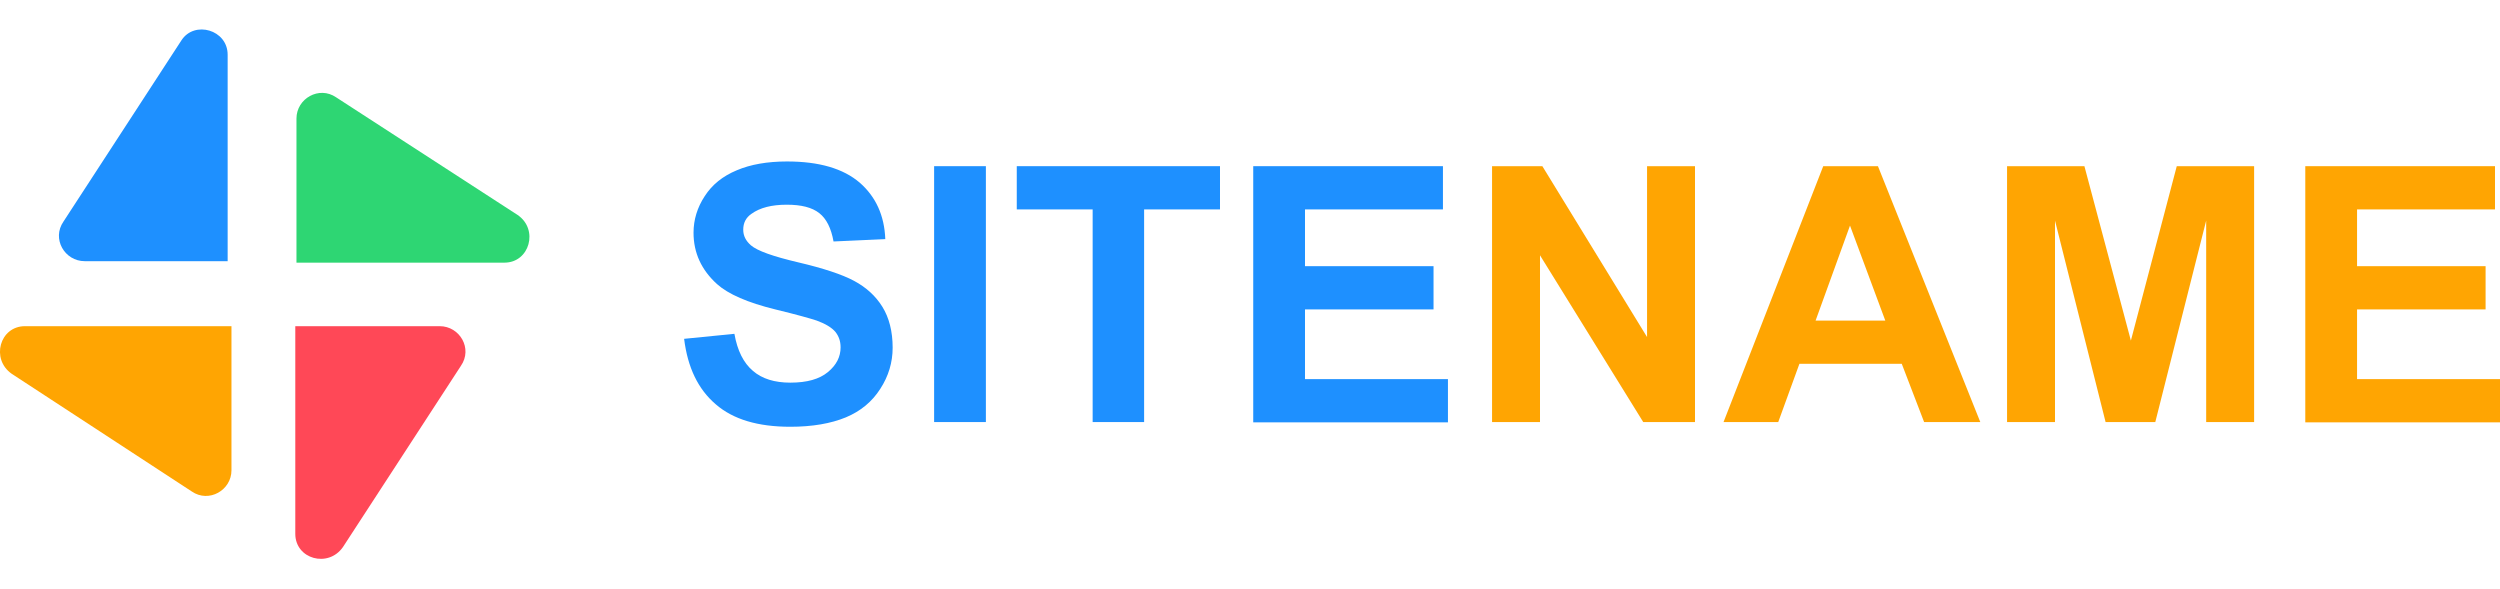
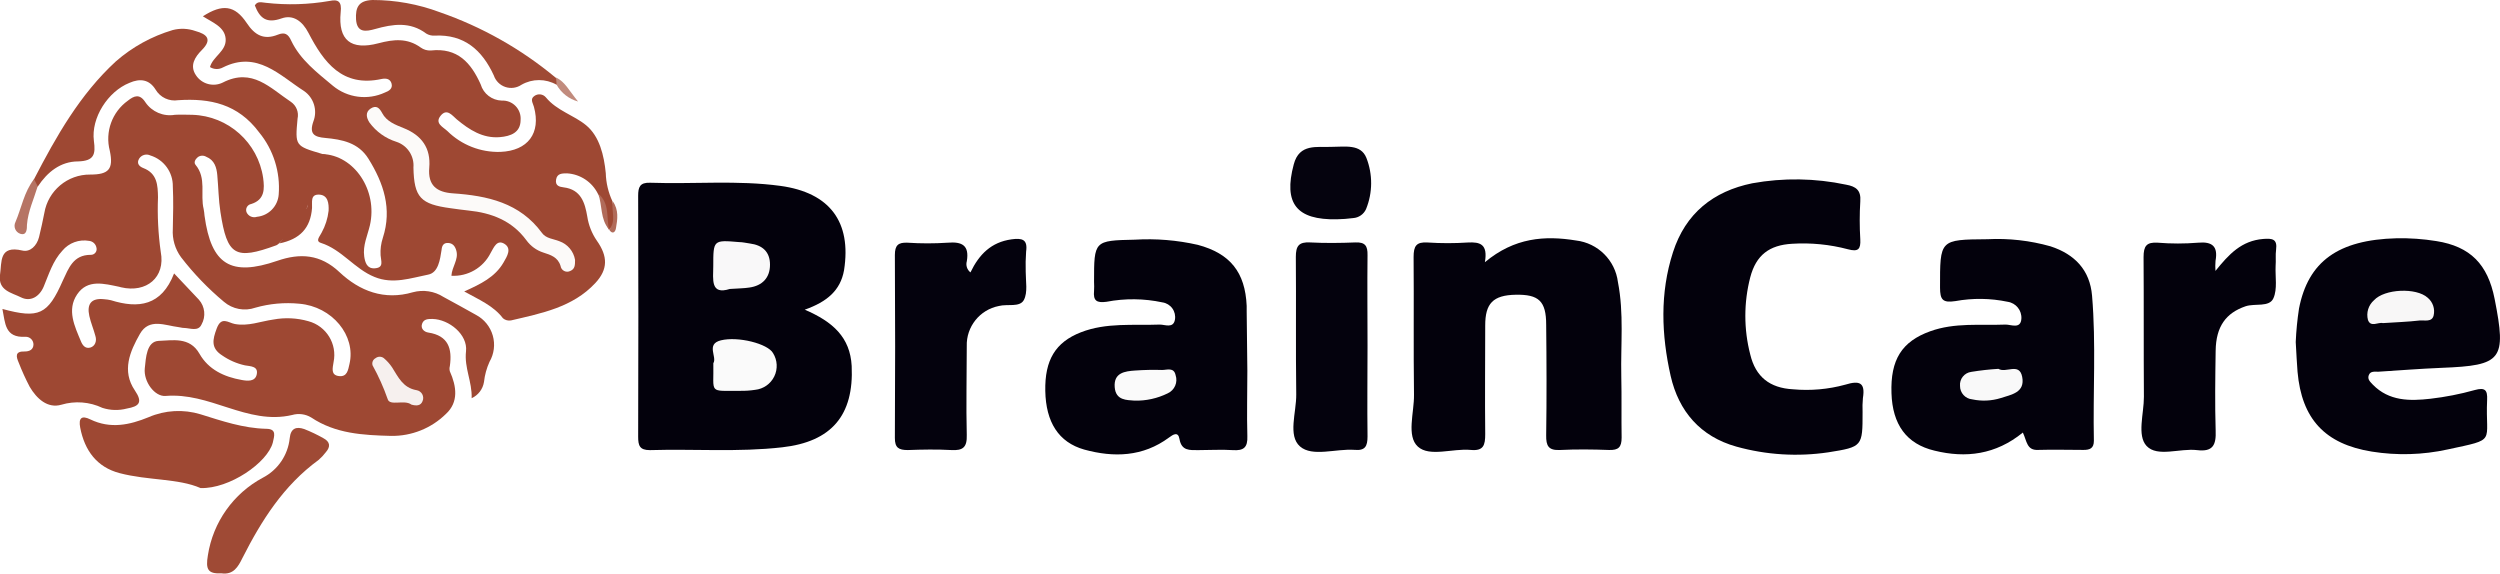
- <svg xmlns="http://www.w3.org/2000/svg" version="1.1" id="图层_1" x="0px" y="0px" viewBox="0 0 850 200" style="enable-background:new 0 0 850 200;" xml:space="preserve">
-   <style type="text/css">
- 	.st0{fill:#1E90FF;}
- 	.st1{fill:#2ED673;}
- 	.st2{fill:#FF4857;}
- 	.st3{fill:#FFA502;}
- </style>
-   <g>
-     <path class="st0" d="M77.4,18.6v70.2H28.8c-6.8,0-11.3-7.6-7.2-13.5l40.1-61.6C66.1,6.9,77.4,10.1,77.4,18.6z" />
-     <path class="st1" d="M171.5,89.3h-70.7v-49c0-6.8,7.7-11.2,13.5-7.2l61.7,40C183.2,78,180.1,89.3,171.5,89.3z" />
-     <path class="st2" d="M100.4,181.5v-70.6h49.1c6.8,0,11.3,7.6,7.2,13.5L116.6,186C111.6,193.2,100.4,190.1,100.4,181.5L100.4,181.5z   " />
-     <path class="st3" d="M8.5,110.9h70.2v49c0,6.8-7.7,11.2-13.5,7.2L4,127.1C-3.2,122.1-0.1,110.9,8.5,110.9z" />
-   </g>
-   <g>
-     <path class="st0" d="M232.6,115.2l17.1-1.7c1,5.7,3.1,9.9,6.3,12.6c3.1,2.7,7.4,4,12.7,4c5.7,0,9.9-1.2,12.8-3.6   c2.9-2.4,4.3-5.2,4.3-8.4c0-2.1-0.6-3.8-1.8-5.3c-1.2-1.4-3.3-2.7-6.3-3.8c-2.1-0.7-6.7-2-14.1-3.8c-9.4-2.3-16-5.2-19.8-8.6   c-5.3-4.8-8-10.6-8-17.5c0-4.4,1.3-8.6,3.8-12.4c2.5-3.9,6.1-6.8,10.9-8.8c4.7-2,10.4-3,17.1-3c10.9,0,19.1,2.4,24.7,7.2   c5.5,4.8,8.4,11.2,8.7,19.2l-17.6,0.8c-0.8-4.5-2.4-7.7-4.8-9.6c-2.5-2-6.2-2.9-11.1-2.9c-5.1,0-9.1,1-12,3.1   c-1.9,1.3-2.8,3.1-2.8,5.4c0,2.1,0.9,3.8,2.6,5.3c2.2,1.9,7.6,3.8,16.1,5.8c8.5,2,14.9,4.1,19,6.3c4.1,2.2,7.3,5.1,9.6,8.8   s3.5,8.4,3.5,13.9c0,5-1.4,9.7-4.2,14c-2.8,4.4-6.7,7.6-11.7,9.7c-5.1,2.1-11.4,3.2-18.9,3.2c-11,0-19.4-2.5-25.3-7.6   C237.3,132.3,233.8,124.9,232.6,115.2z" />
-     <path class="st0" d="M317.6,143.5v-87h17.6v87H317.6z" />
-     <path class="st0" d="M371.5,143.5V71.2h-25.8V56.5h69.1v14.7H389v72.3H371.5z" />
-     <path class="st0" d="M426.1,143.5v-87h64.5v14.7h-46.9v19.3h43.7v14.7h-43.7v23.7h48.6v14.7H426.1z" />
-     <path class="st3" d="M507.3,143.5v-87h17.1l35.6,58.1V56.5h16.3v87h-17.6l-35.1-56.7v56.7H507.3z" />
-     <path class="st3" d="M673.3,143.5h-19.1l-7.6-19.8h-34.8l-7.2,19.8h-18.6l33.9-87h18.6L673.3,143.5z M641,109l-12-32.3L617.3,109   H641z" />
-     <path class="st3" d="M682.4,143.5v-87h26.3l15.8,59.3l15.6-59.3h26.3v87h-16.3V75l-17.3,68.5h-16.9L698.7,75v68.5H682.4z" />
-     <path class="st3" d="M783.8,143.5v-87h64.5v14.7h-46.9v19.3h43.7v14.7h-43.7v23.7H850v14.7H783.8z" />
+ <svg xmlns="http://www.w3.org/2000/svg" viewBox="0 0 372.79 85.53">
+   <defs>
+     <style>.cls-1{fill:#9e4833;}.cls-2{fill:#03010c;}.cls-3{fill:#04020d;}.cls-4{fill:#9f4a35;}.cls-5{fill:#05030e;}.cls-6{fill:#b67464;}.cls-7{fill:#c18b7d;}.cls-8{fill:#b16b5a;}.cls-9{fill:#f6f0ee;}.cls-10{fill:#fcfaf9;}.cls-11{fill:#fafafa;}.cls-12{fill:#f9f8f9;}.cls-13{fill:#f8f7f7;}.cls-14{fill:#f9f9f9;}</style>
+   </defs>
+   <g id="图层_2" data-name="图层 2">
+     <g id="图层_1-2" data-name="图层 1">
+       <path class="cls-1" d="M5.08,26.71C8.39,20.33,11.9,14.1,17.28,9.15a22.72,22.72,0,0,1,8.48-4.67,5.77,5.77,0,0,1,3.39.15c1.67.46,2.57,1.21.94,2.84-1,1-1.86,2.3-.87,3.75a3.13,3.13,0,0,0,4,1.09c4.39-2.26,7.08.84,10.15,2.87a2.41,2.41,0,0,1,1,2.52C44,21.76,44,21.76,48,22.94c3.72.77,4.23,4.52,6.25,6.85C55.34,31,53.68,35,52.11,35.7c-1,.5-1.73.17-2-.91-.32-1.45-1-2.86-.77-4.37.31-1.72-.66-2.26-2-2.3s-1.12,1.09-1.32,2c-.58,2.62-2.56,4.34-4.38,6.14a1.58,1.58,0,0,1-.42.31c-6.15,2.25-7.35,1.57-8.35-4.95-.28-1.82-.3-3.68-.47-5.52C32.3,25,32,23.87,30.74,23.37a1.14,1.14,0,0,0-1.24.06c-.37.3-.65.79-.34,1.15,1.67,2,.67,4.43,1.21,6.6a9.12,9.12,0,0,1,.13,1c1,7.3,3.92,9.09,10.85,6.71,3.39-1.17,6.42-1,9.27,1.69,3,2.82,6.67,4.25,10.94,3a5.71,5.71,0,0,1,4.57.7c1.62.9,3.26,1.76,4.86,2.68a5.05,5.05,0,0,1,2,7,9.91,9.91,0,0,0-.82,3,3.22,3.22,0,0,1-1.84,2.42c.09-2.47-1.12-4.51-.84-7s-2.52-4.76-5-4.82c-.66,0-1.3,0-1.55.72s.31,1.22.93,1.31c3,.46,3.58,2.41,3.21,5a1.47,1.47,0,0,0,0,.78c1,2.24,1.34,4.59-.59,6.36A11.41,11.41,0,0,1,58.31,65c-4.17-.11-8.28-.32-11.91-2.75a3.57,3.57,0,0,0-2.83-.37c-3.35.79-6.46-.09-9.59-1.1s-6-2-9.29-1.74c-1.6.14-3.31-2.11-3.1-4.12.17-1.6.27-4,2.07-4.09,2-.05,4.61-.67,6.08,1.91,1.35,2.38,3.69,3.46,6.3,3.92.86.16,2,.27,2.24-.81.28-1.26-.92-1.22-1.76-1.37A9.56,9.56,0,0,1,33.13,53c-1.73-1.1-1.42-2.38-.82-4C33,47.12,34,48.11,35,48.31c2,.38,3.84-.39,5.75-.66A11.4,11.4,0,0,1,46,47.9,5.21,5.21,0,0,1,49.74,54c-.14.91-.44,1.93.8,2.08s1.37-.93,1.57-1.79c1-4.25-2.58-8.58-7.47-9a17.65,17.65,0,0,0-6.56.59A4.78,4.78,0,0,1,33.39,45,42.37,42.37,0,0,1,27,38.36a6.41,6.41,0,0,1-1.23-4.23c.05-2.12.1-4.24,0-6.34a4.75,4.75,0,0,0-3.35-4.61,1.31,1.31,0,0,0-1.65.44c-.47.73,0,1.21.6,1.44,2.08.8,2.16,2.55,2.19,4.36a45.48,45.48,0,0,0,.41,8.14c.73,3.8-2.13,6.17-5.92,5.28l-.25-.07c-2.26-.46-4.74-1.19-6.3,1.13s-.37,4.75.57,7c.24.6.66,1.13,1.39.93s1-1,.77-1.71c-.26-1-.69-2-.91-3-.4-1.8.3-2.72,2.23-2.5a5.92,5.92,0,0,1,1,.15c4.1,1.28,7.54.84,9.41-4,1.41,1.49,2.56,2.7,3.7,3.92a3.2,3.2,0,0,1,.39,3.7c-.49,1.09-1.71.53-2.63.51-.27,0-.53-.09-.79-.12-2-.24-4.39-1.4-5.76,1-1.49,2.61-2.75,5.52-.76,8.44,1.24,1.82.61,2.38-1.19,2.7a6.47,6.47,0,0,1-3.65-.1,8.58,8.58,0,0,0-6.12-.47c-2.05.6-3.68-.9-4.72-2.67A35.37,35.37,0,0,1,2.8,54.1c-.4-.92-.61-1.74.89-1.69.68,0,1.26-.25,1.3-1a1.15,1.15,0,0,0-1.2-1.19c-3.11.18-3-2.07-3.43-4.15,5.45,1.48,6.77.85,9-4.21C10.24,40,10.91,38,13.52,38a.85.85,0,0,0,.86-1.08,1.24,1.24,0,0,0-1.08-1,4.24,4.24,0,0,0-4,1.46c-1.43,1.54-2,3.48-2.78,5.35-.65,1.54-2,2.31-3.39,1.61S-.31,43.34,0,41c.29-1.93-.2-4.47,3.34-3.64,1.15.27,2.15-.7,2.48-2s.54-2.4.79-3.6a6.87,6.87,0,0,1,6.85-5.73c2.74,0,3.5-.79,2.91-3.56a7,7,0,0,1,2.7-7.46c.92-.73,1.76-1.08,2.61.24a4.41,4.41,0,0,0,4.39,1.87c.88-.06,1.76,0,2.64,0a11,11,0,0,1,10.53,9.42c.21,1.59.27,3.24-1.78,3.88a.91.91,0,0,0-.7,1.22,1.26,1.26,0,0,0,1.55.69A3.61,3.61,0,0,0,41.56,29a13,13,0,0,0-2.91-9.25c-3.18-4.26-7.31-5.12-12.08-4.81a3.3,3.3,0,0,1-3.37-1.58c-.95-1.53-2.32-1.7-3.91-1C16.1,13.64,13.56,17.57,14,21c.27,2,.06,3-2.36,3.07-2.6,0-4.58,1.58-6,3.74C4.72,27.79,4.73,27.34,5.08,26.71Z" />
+       <path class="cls-1" d="M41.65,36.3c1.44-1.58,1.49-4.16,3.86-5.11.67-.27.11-1.1,0-1.67-.2-.82-.2-1.72.71-2,1.42-.5,2.77.15,4,.79.76.41.23,1.09-.13,1.78-1,1.95,1,3.45,1,5.34,0,.42,2.09-1.33,2.43-2.47.62-2.07-.23-3.53-1.44-5.07-1.09-1.38-.84-4-3.63-3.77-.11,0-.27-.75-.41-1.15,4.78.14,8.31,5.42,7.12,10.62-.36,1.54-1.08,3-.85,4.65.13.89.41,1.84,1.56,1.77,1.42-.09.94-1.07.88-1.95a7,7,0,0,1,.34-2.6c1.4-4.32.12-8.14-2.15-11.79C53.44,21.26,51,20.8,48.5,20.57c-1.65-.14-2.42-.6-1.77-2.46a3.83,3.83,0,0,0-1.38-4.53c-3.64-2.32-7-6.09-12.12-3.52A1.9,1.9,0,0,1,31.31,10c.43-1.58,2.46-2.37,2.34-4.19s-2-2.47-3.4-3.38C33.16.56,35,.76,36.79,3.43,38,5.26,39.36,6,41.43,5.17c1-.4,1.53-.14,2,.91,1.36,2.86,3.88,4.76,6.22,6.72a7.33,7.33,0,0,0,7.74,1c.59-.22,1.2-.57,1-1.33s-.88-.82-1.5-.69C51.05,13.05,48.28,9.3,46,4.91c-.91-1.77-2.3-2.77-4-2.17-2.25.8-3.25,0-4-1.93.4-.72,1.1-.42,1.64-.39A33.49,33.49,0,0,0,49.15.14C50.4-.13,51,.2,50.8,1.83,50.39,6,52.33,7.54,56.44,6.45c2.25-.59,4.3-.81,6.3.64a2.34,2.34,0,0,0,1.5.44c4-.45,6,1.84,7.44,5.06A3.37,3.37,0,0,0,74.82,15a2.68,2.68,0,0,1,2.81,2.88c0,1.9-1.48,2.43-3.09,2.57C72,20.66,70,19.37,68.11,17.8c-.7-.6-1.47-1.69-2.4-.55s.35,1.68,1,2.29a10.78,10.78,0,0,0,7.91,3.11c4.1-.17,6.07-2.79,5-6.71-.15-.58-.63-1.17.08-1.64a1.27,1.27,0,0,1,1.7.22c1.64,2,4.18,2.65,6,4.16,2,1.65,2.67,4.49,2.93,7.13a10.67,10.67,0,0,0,1,4.22c.13,1.45,1.19,3-.55,4.21l0,0c-.85-1.68-.38-3.75-1.61-5.32a5.51,5.51,0,0,0-4.61-3.07c-.74,0-1.49,0-1.64.93s.5,1.08,1.14,1.16c2.58.32,3.16,2.3,3.51,4.33A8.62,8.62,0,0,0,89,35.89c1.65,2.34,1.68,4.28-.24,6.33-3.37,3.61-8,4.49-12.56,5.56A1.45,1.45,0,0,1,75,47.46c-1.43-1.88-3.57-2.77-5.78-4,2.46-1.1,4.6-2.14,5.86-4.31.54-.93,1.27-2.09.14-2.79s-1.59.56-2.08,1.4a6.15,6.15,0,0,1-5.83,3.36c.1-1.38,1.08-2.4.75-3.69-.17-.67-.51-1.15-1.21-1.2s-.95.4-1,1c-.23,1.5-.49,3.43-2,3.72-2.6.51-5.24,1.48-8,.35-3-1.21-4.86-4.08-8-5.08-.88-.28-.13-1,.11-1.53A8.8,8.8,0,0,0,49,31.43c.05-1.09-.08-2.36-1.42-2.41s-1,1.13-1.05,2C46.3,34,44.75,35.67,41.65,36.3Z" />
+       <path class="cls-2" d="M120,46.18c4.21,1.8,6.77,4.13,7,8.4.34,7.35-3,11.29-10.36,12.12-6.57.75-13.15.22-19.73.42-1.52,0-1.75-.66-1.75-2q.06-18,0-35.92c0-1.31.26-2,1.77-1.95,6.48.23,13-.41,19.45.47,7.32,1,10.62,5.34,9.48,12.58C125.32,43.31,123.33,45,120,46.18Z" />
+       <path class="cls-2" d="M221.42,39.1c4.42-3.68,8.92-4,13.59-3.24a7.14,7.14,0,0,1,6.25,6.21c.91,4.65.4,9.34.5,14,.07,3.06,0,6.12.05,9.18,0,1.44-.47,1.89-1.87,1.85-2.43-.09-4.87-.12-7.3,0-1.73.09-2.11-.6-2.08-2.2.08-5.49.06-11,0-16.48,0-3.54-1.12-4.53-4.53-4.47s-4.56,1.31-4.56,4.57c0,5.4-.06,10.81,0,16.21,0,1.65-.24,2.55-2.18,2.36-2.68-.25-6.12,1.09-7.86-.49s-.54-5.09-.58-7.74c-.09-6.85,0-13.69-.06-20.54,0-1.64.4-2.27,2.1-2.16a45.44,45.44,0,0,0,6,0C220.66,36.07,221.9,36.36,221.42,39.1Z" />
+       <path class="cls-2" d="M277.74,61.45c0,5.12,0,5.19-5.12,6a33,33,0,0,1-13.69-.85c-5.38-1.5-8.61-5.27-9.81-10.55-1.38-6.13-1.62-12.34.35-18.44,1.86-5.79,6-9.09,11.82-10.28a36.3,36.3,0,0,1,14,.21c1.44.26,2.24.81,2.11,2.48a46.8,46.8,0,0,0,0,5.68c.07,1.45-.29,1.89-1.84,1.47a26.16,26.16,0,0,0-8.32-.82c-3.41.19-5.38,1.69-6.25,5a23,23,0,0,0,0,11.51c.8,3.33,2.9,5,6.38,5.19a21.93,21.93,0,0,0,7.79-.69c2.17-.67,3-.28,2.63,2A15.7,15.7,0,0,0,277.74,61.45Z" />
+       <path class="cls-2" d="M342.33,51a46.44,46.44,0,0,1,.49-5c1.37-7,5.82-10.24,14.54-10.47a32.92,32.92,0,0,1,5.94.42c5.07.8,7.67,3.46,8.69,8.63,1.79,9.08,1.12,9.92-7.9,10.27-3.16.13-6.31.38-9.46.58-.52,0-1.18-.12-1.41.52s.24,1,.61,1.41c2.42,2.47,5.51,2.45,8.58,2.1a42.57,42.57,0,0,0,6.62-1.3c1.53-.42,1.91,0,1.84,1.46-.3,6.5,1.59,5.79-5.89,7.4a30.31,30.31,0,0,1-11.31.32c-7-1.13-10.45-4.88-11.07-11.9C342.49,54.19,342.45,52.93,342.33,51Z" />
+       <path class="cls-2" d="M301.64,64.5c-4.05,3.3-8.5,3.85-13.17,2.7-4.21-1-6.27-3.92-6.42-8.56-.17-5,1.53-7.71,5.77-9.24,3.67-1.33,7.49-.85,11.26-1,.82,0,2.23.7,2.34-.86A2.4,2.4,0,0,0,299.37,45a20.28,20.28,0,0,0-7.8-.1c-1.9.29-2.27-.22-2.28-2,0-7.18-.1-7.17,7.09-7.23a29.15,29.15,0,0,1,9.38,1.06c3.62,1.18,5.88,3.54,6.2,7.37.61,7.2.12,14.42.27,21.63,0,1.13-.6,1.36-1.54,1.36-2.25,0-4.51-.07-6.77,0C302.21,67.18,302.25,65.79,301.64,64.5Z" />
+       <path class="cls-2" d="M186,55.29c0,3.24-.09,6.49,0,9.73.07,1.71-.55,2.21-2.17,2.1s-3.43,0-5.14,0c-1.29,0-2.5.13-2.81-1.65-.2-1.18-.95-.68-1.57-.22-3.88,2.87-8.22,3-12.63,1.79-3.85-1.09-5.72-4.11-5.81-8.74s1.52-7.27,5.31-8.75,7.82-1,11.77-1.15c.78,0,2,.6,2.25-.72a2.22,2.22,0,0,0-1.86-2.59A21,21,0,0,0,165,45c-1.48.2-2-.16-1.86-1.62a12.13,12.13,0,0,0,0-1.35c0-6.14,0-6.16,6.07-6.29a33.41,33.41,0,0,1,9.4.77c4.83,1.29,7.07,4.09,7.29,9.1,0,.27,0,.54,0,.81Z" />
+       <path class="cls-3" d="M144.71,40.62c1.3-2.71,3.11-4.51,6.12-4.93,1.59-.22,2.44,0,2.18,1.82a29.32,29.32,0,0,0-.06,3c0,1.43.33,3.1-.28,4.23s-2.45.55-3.73.89a5.92,5.92,0,0,0-4.78,6c0,4.41-.11,8.82,0,13.23.06,1.84-.57,2.35-2.3,2.25-2.16-.12-4.33-.08-6.49,0-1.35,0-1.94-.33-1.93-1.81q.08-13.64,0-27.28c0-1.45.5-1.89,1.88-1.83a45.43,45.43,0,0,0,6,0c2.15-.18,3.24.4,2.85,2.75A1.57,1.57,0,0,0,144.71,40.62Z" />
+       <path class="cls-2" d="M330.36,40.4c2-2.48,3.87-4.51,7.14-4.77,1.35-.1,2.11,0,1.9,1.61-.11.8,0,1.62-.07,2.43-.07,1.62.29,3.43-.33,4.81s-2.75.72-4.15,1.19c-2.92,1-4.41,3-4.46,6.63-.06,4-.12,7.94,0,11.9.09,2.15-.4,3.21-2.77,2.92-2.57-.31-5.91,1.1-7.53-.62-1.46-1.57-.39-4.82-.4-7.33-.05-7,0-13.89-.05-20.83,0-1.66.44-2.26,2.12-2.15a37.06,37.06,0,0,0,6,0c2.17-.2,3,.58,2.61,2.71A9.5,9.5,0,0,0,330.36,40.4Z" />
+       <path class="cls-3" d="M203.92,51.58c0,4.5-.06,9,0,13.5,0,1.48-.36,2.15-1.95,2-2.77-.2-6.28,1.1-8.12-.51s-.53-5.08-.56-7.74c-.09-6.84,0-13.68-.06-20.52,0-1.63.44-2.25,2.13-2.16,2.24.12,4.5.09,6.75,0,1.45-.06,1.84.51,1.81,1.89C203.87,42.58,203.92,47.08,203.92,51.58Z" />
+       <path class="cls-1" d="M29.91,72.78c-3.32-1.46-7.84-1.11-12.08-2.23-3.39-.89-5.21-3.37-5.87-6.78-.28-1.46.23-1.86,1.51-1.23,3,1.45,5.86.83,8.69-.33a11.25,11.25,0,0,1,7.75-.43c3.2,1,6.37,2.08,9.77,2.16,1.66,0,1.19,1.13,1,2.06C39.88,69,34.22,72.91,29.91,72.78Z" />
+       <path class="cls-4" d="M33,85.49c-2,.1-2.36-.58-2-2.69a15.87,15.87,0,0,1,8.2-11.57,7.49,7.49,0,0,0,4-5.88c.15-1.52,1-1.77,2.17-1.37a22.5,22.5,0,0,1,2.85,1.36c1,.53,1.11,1.25.36,2.1a7.39,7.39,0,0,1-1.08,1.15c-5.2,3.79-8.5,9-11.36,14.64C35.51,84.51,34.81,85.76,33,85.49Z" />
+       <path class="cls-4" d="M83,12.64a5.27,5.27,0,0,0-5.24,0,2.73,2.73,0,0,1-4.12-1.38C71.9,7.47,69.22,5.09,64.8,5.31A2.11,2.11,0,0,1,63.55,5c-2.4-1.81-5-1.41-7.59-.68-1.38.39-2.73.62-2.87-1.43C53,1.14,53.43.08,55.55,0a28.62,28.62,0,0,1,10,1.81,55.42,55.42,0,0,1,17.27,9.74A.69.69,0,0,1,83,12.64Z" />
+       <path class="cls-5" d="M198.49,21.9c2.08,0,4.41-.47,5.26,1.64a10.3,10.3,0,0,1-.05,7.64,2.28,2.28,0,0,1-1.93,1.34,21.71,21.71,0,0,1-2.42.18c-6,.12-8-2.34-6.43-8.19C193.75,21.35,196.42,22,198.49,21.9Z" />
+       <path class="cls-6" d="M5.08,26.71l.54,1.07c-.57,1.9-1.44,3.71-1.6,5.73,0,.59,0,1.67-1,1.35a1.25,1.25,0,0,1-.72-1.74C3.21,31,3.59,28.6,5.08,26.71Z" />
+       <path class="cls-7" d="M83,12.64l-.08-1.08c1.34.64,1.92,1.93,3.28,3.58A5.27,5.27,0,0,1,83,12.64Z" />
+       <path class="cls-8" d="M89.2,28.88c1.73,1.42,1.21,3.51,1.61,5.32C89.48,32.67,89.84,30.63,89.2,28.88Z" />
+       <path class="cls-8" d="M90.83,34.24c1.12-1.28.29-2.81.55-4.21.9,1.26.71,2.67.47,4C91.75,34.65,91.31,35,90.83,34.24Z" />
+       <path class="cls-9" d="M61.34,60.33c-1.05-.8-3.24.29-3.54-.84a32.2,32.2,0,0,0-2.24-5A.9.9,0,0,1,56,53.41a1,1,0,0,1,1.24,0,6.57,6.57,0,0,1,1.22,1.36c.92,1.45,1.62,3.06,3.65,3.41A1.18,1.18,0,0,1,63,59.84C62.73,60.52,62.08,60.55,61.34,60.33Z" />
+       <path class="cls-10" d="M85.75,38.75c0,.76,0,1.36-.72,1.66a1,1,0,0,1-1.44-.75c-.4-1.32-1.48-1.65-2.57-2a5,5,0,0,1-2.53-1.84c-2.15-2.92-5.19-4.08-8.66-4.43-.88-.09-1.75-.22-2.63-.34-4.47-.6-5.46-1.59-5.55-6.07a3.71,3.71,0,0,0-2.56-3.84,7.92,7.92,0,0,1-4-2.87c-.46-.71-.65-1.55.19-2.09s1.31-.07,1.7.67c.67,1.28,2,1.76,3.18,2.24,2.73,1.08,4.1,3,3.85,5.91-.23,2.65,1.11,3.66,3.51,3.83,5.15.35,10,1.4,13.3,5.91.61.84,1.7.87,2.59,1.23A3.58,3.58,0,0,1,85.75,38.75Z" />
+       <path class="cls-11" d="M106.37,54.16c.6-.93-1.15-2.84,1.12-3.41,2.57-.63,7,.5,7.78,1.9a3.59,3.59,0,0,1-2.67,5.48,13,13,0,0,1-2.16.15C105.54,58.27,106.47,58.76,106.37,54.16Z" />
+       <path class="cls-12" d="M108.82,43.09c-2.89.92-2.48-1.38-2.46-3.42,0-3.89,0-3.9,3.86-3.57.53,0,1.07.14,1.6.21,1.86.24,3,1.22,3,3.16s-1.13,3.14-3.1,3.41C110.94,43,110.13,43,108.82,43.09Z" />
+       <path class="cls-13" d="M355.33,48.18c-.66-.19-1.82.69-2.23-.47a2.92,2.92,0,0,1,.9-2.94c1.57-1.71,6.31-1.91,8-.38a2.65,2.65,0,0,1,.89,2.67c-.26,1-1.32.67-2.07.73C359,48,357.25,48.05,355.33,48.18Z" />
+       <path class="cls-14" d="M298,55c1.11.69,3.11-1,3.54,1.19.46,2.36-1.62,2.65-3.2,3.17a8.39,8.39,0,0,1-4.25.19,2,2,0,0,1-1.82-2,1.94,1.94,0,0,1,1.69-2.1A40.24,40.24,0,0,1,298,55Z" />
+       <path class="cls-11" d="M169.17,59.74c-1.13-.1-2.79,0-2.95-2-.17-2.16,1.5-2.39,3.08-2.49a39.1,39.1,0,0,1,4-.08c.71,0,1.75-.44,2,.77a2.2,2.2,0,0,1-1.17,2.71A10.57,10.57,0,0,1,169.17,59.74Z" />
+     </g>
  </g>
</svg>
